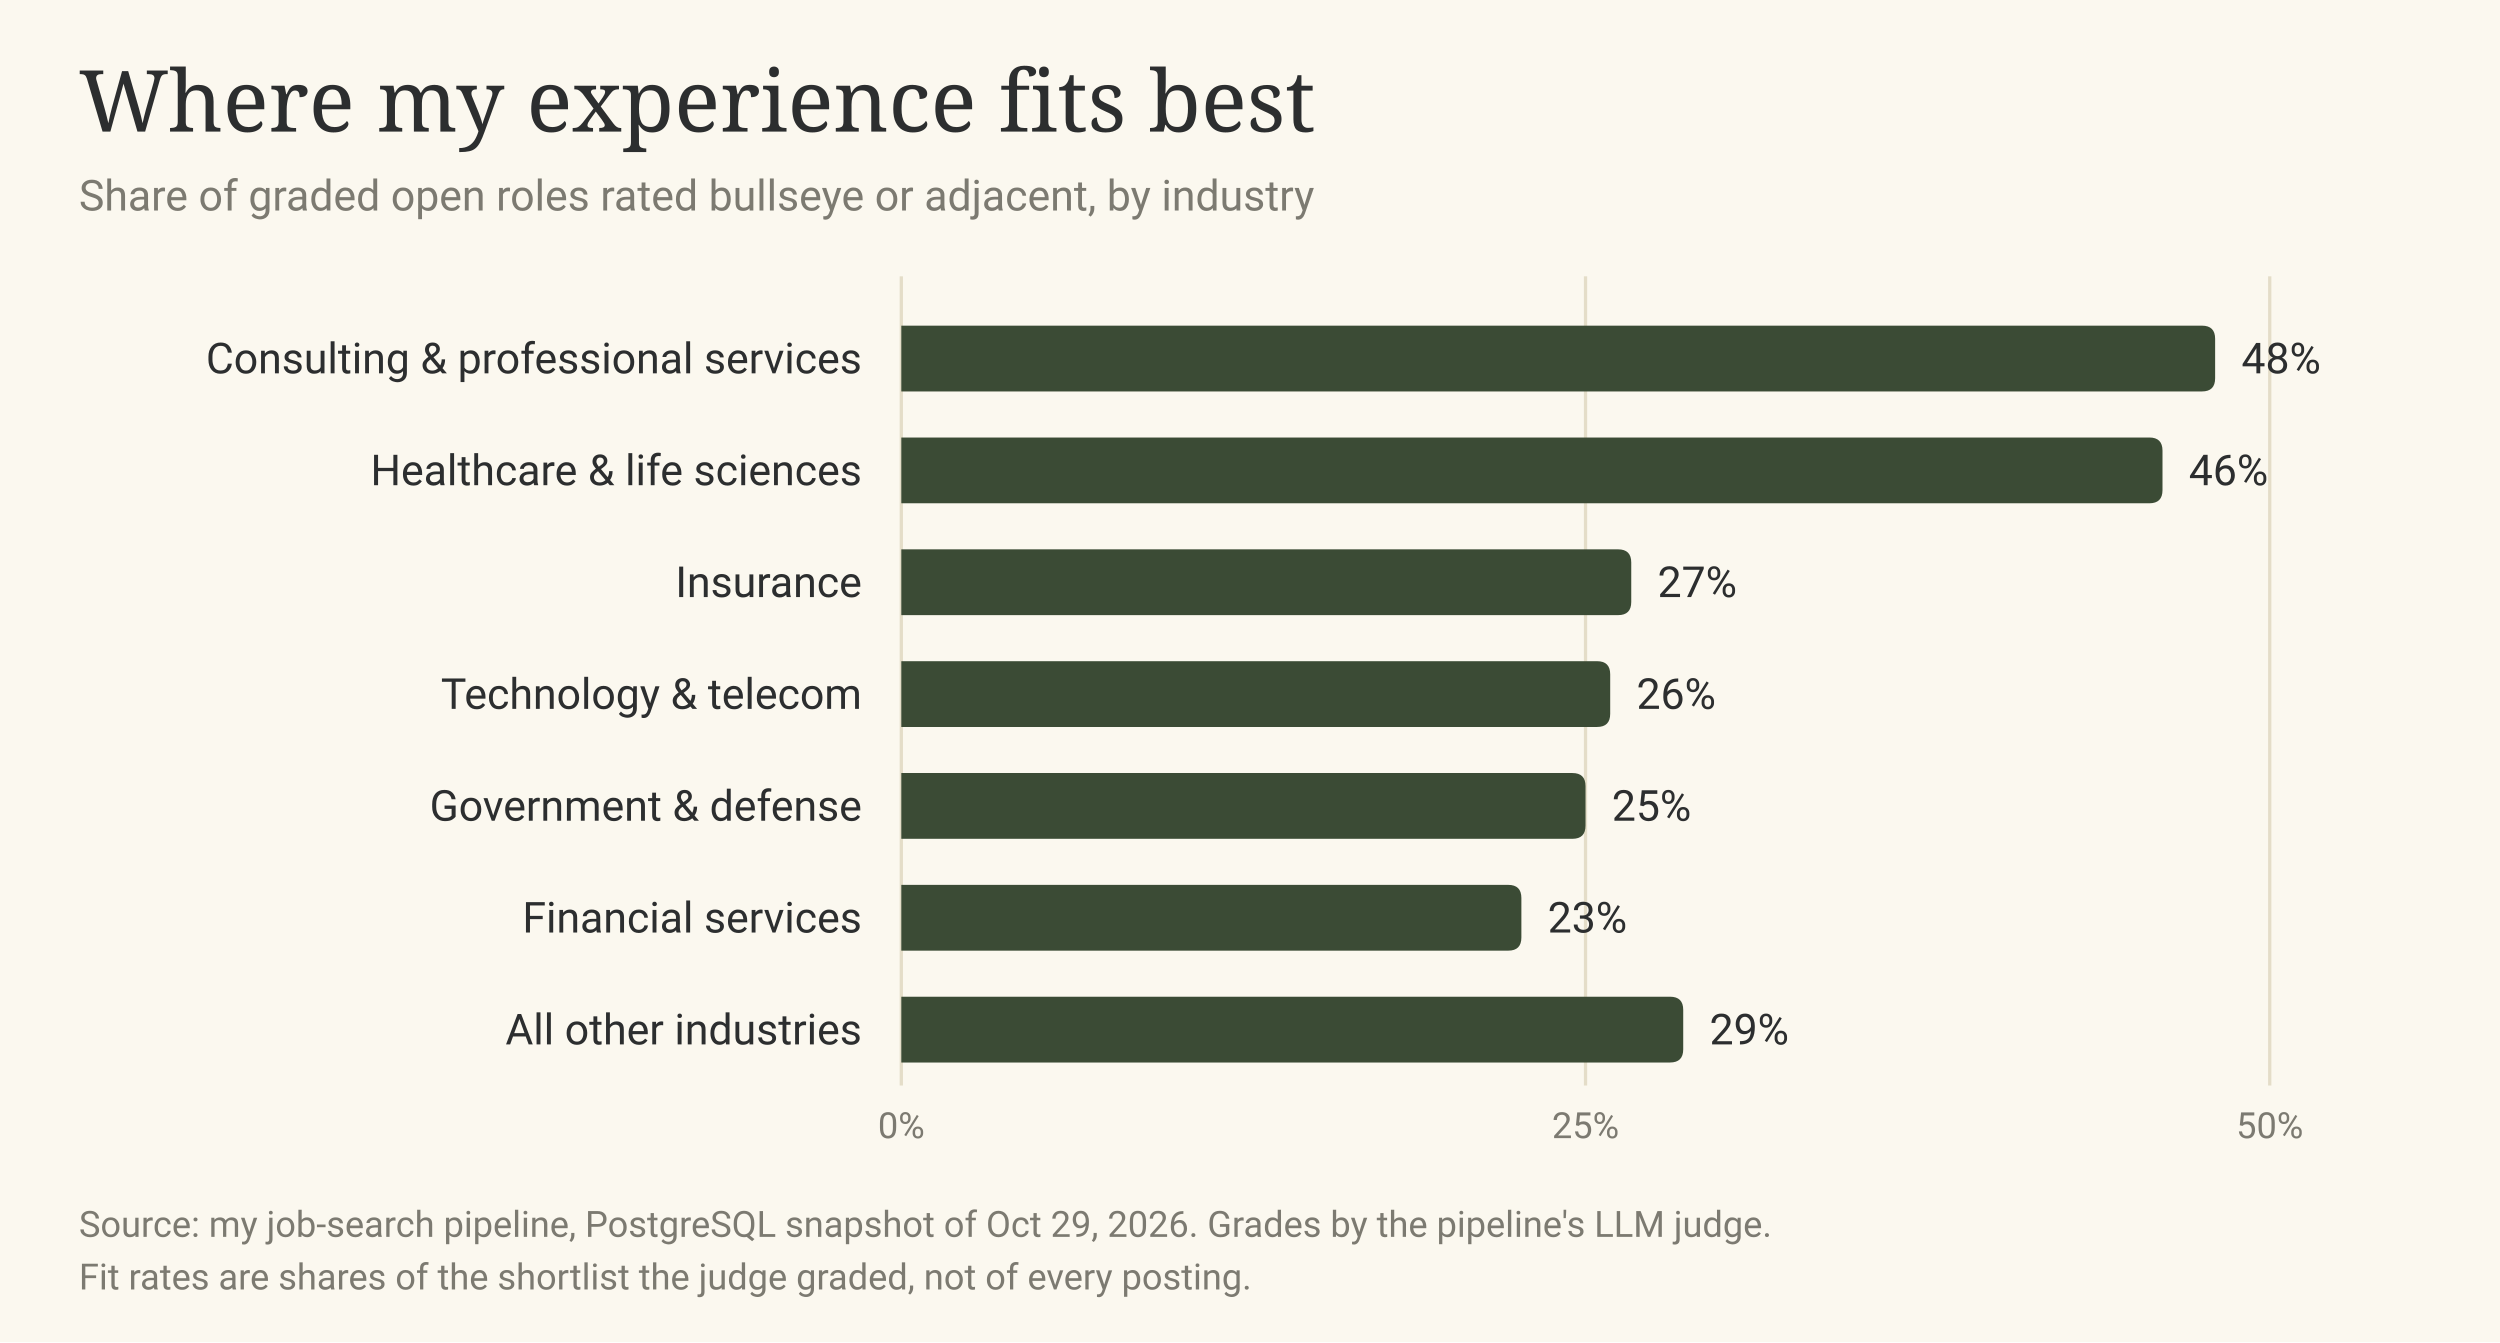
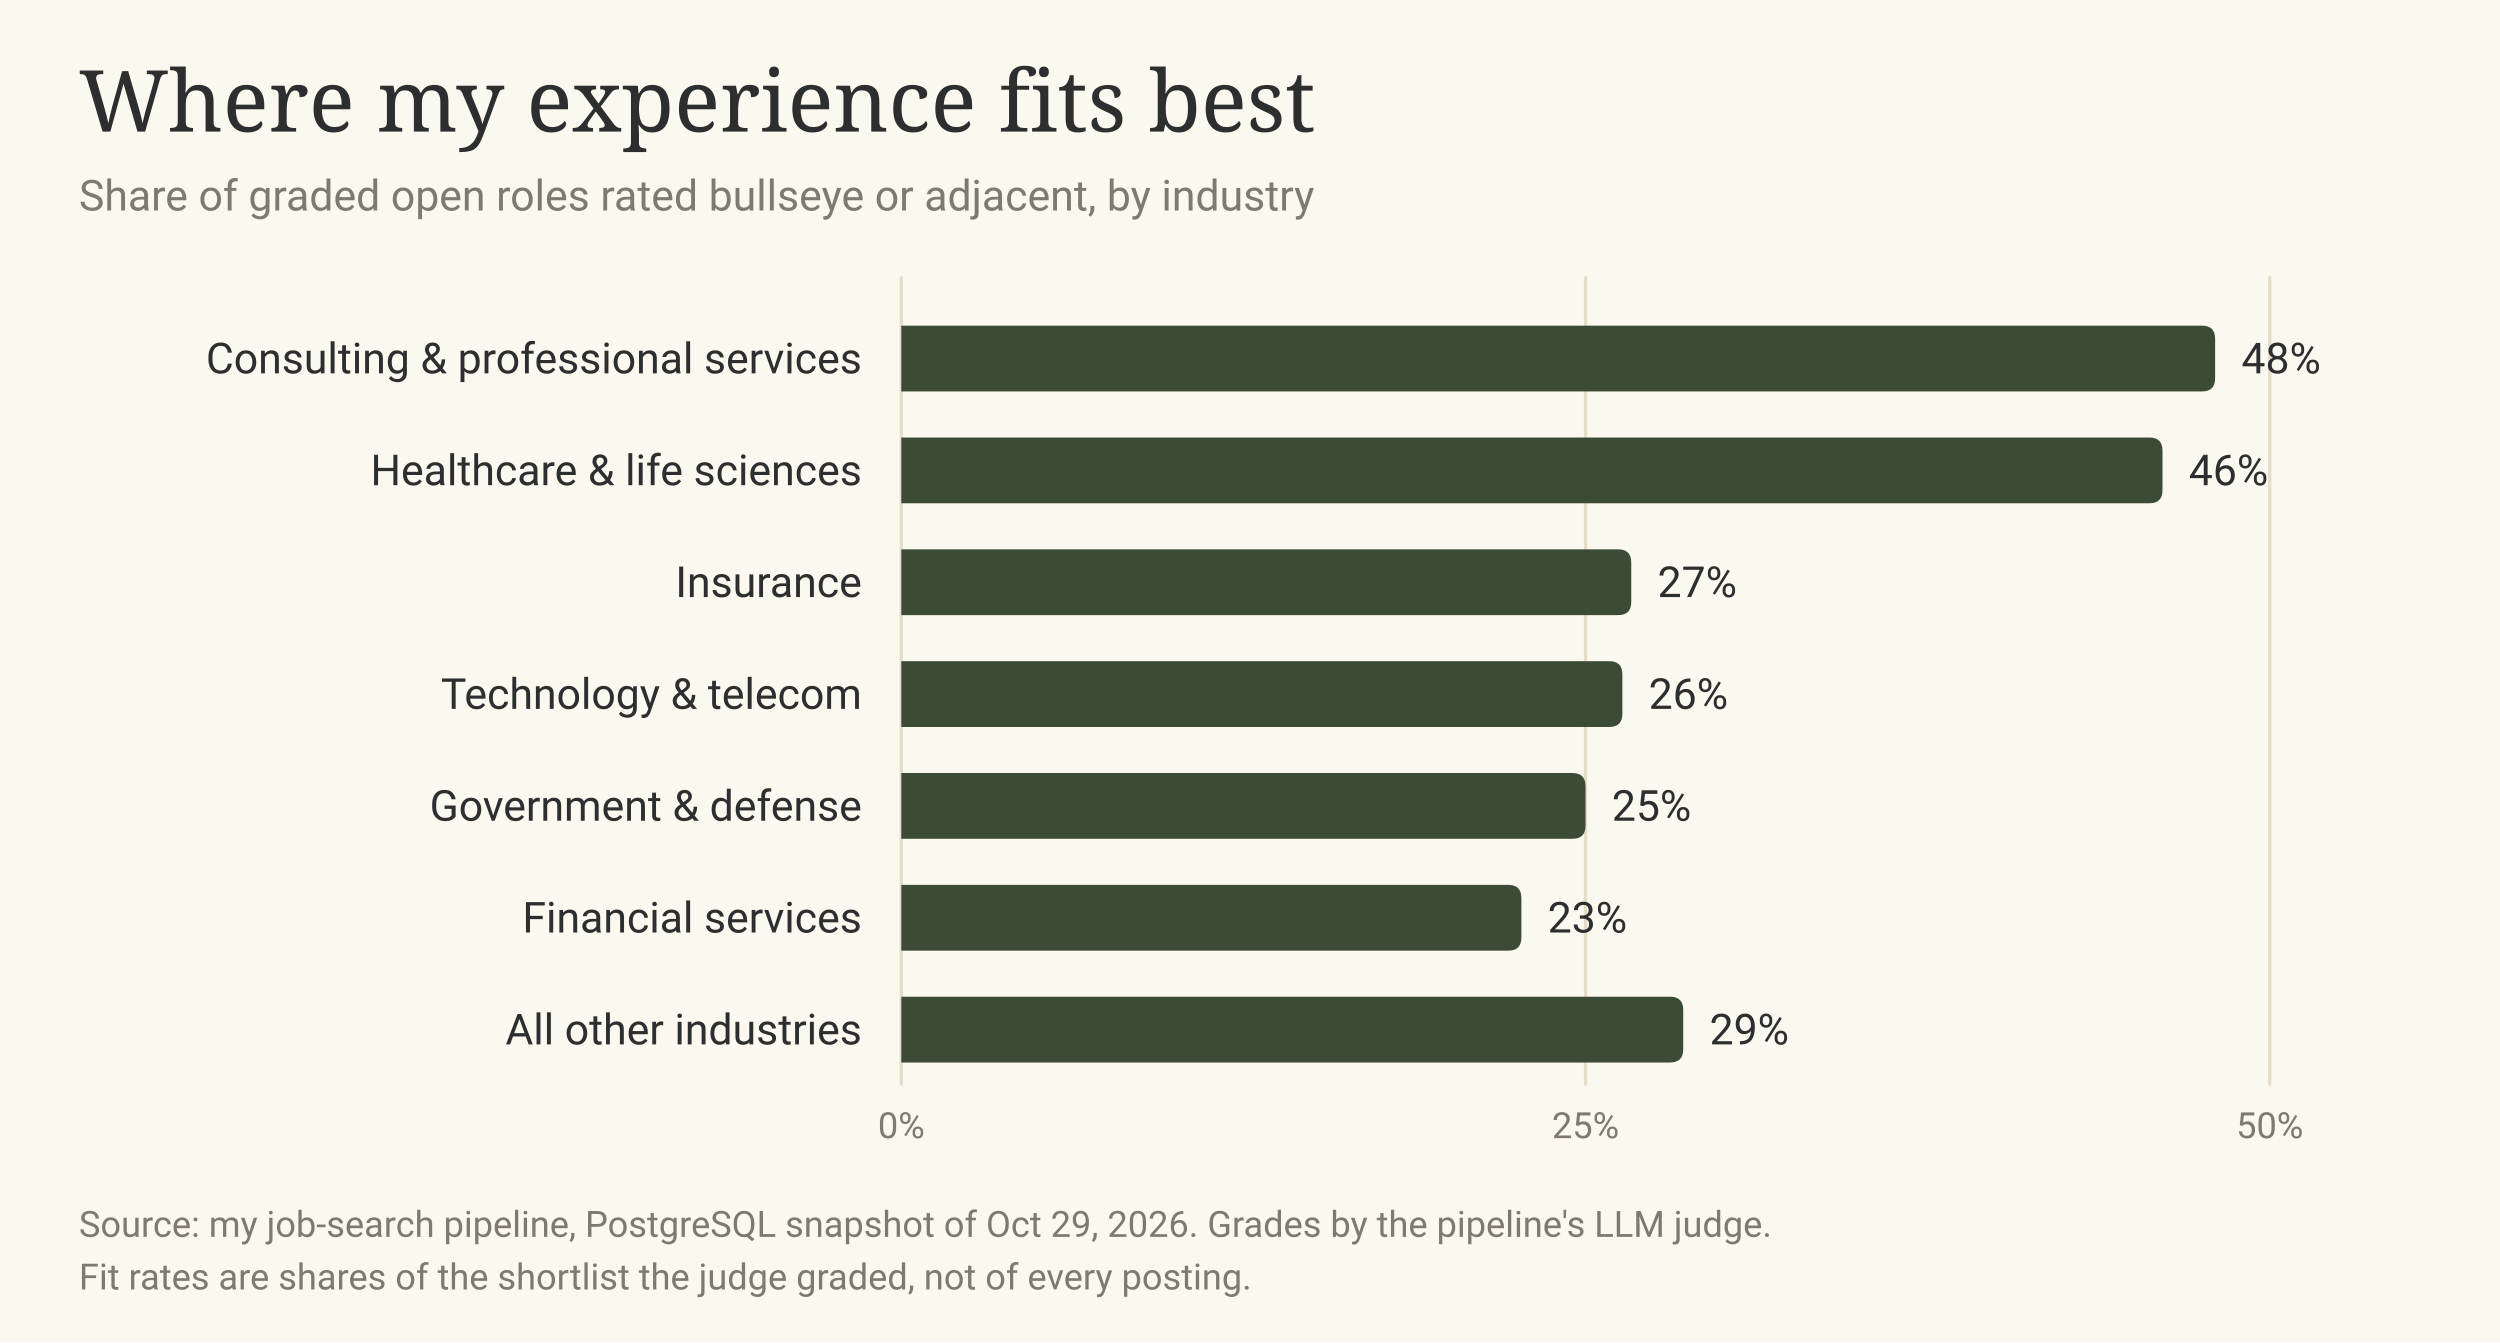
<svg xmlns="http://www.w3.org/2000/svg" viewBox="0 0 760 408" width="760" height="408" role="img" aria-labelledby="t d">
  <rect width="760" height="408" fill="#fbf8ef" />
  <text x="24" y="40" font-family="'Instrument Serif', 'Iowan Old Style', Georgia, serif" font-size="26" fill="#2c2e2f">Where my experience fits best</text>
  <text x="24" y="64" font-family="-apple-system, BlinkMacSystemFont, 'Segoe UI', Roboto, Inter, sans-serif" font-size="13" fill="#7c7a71">Share of graded open roles rated bullseye or adjacent, by industry</text>
  <line x1="274.0" y1="84" x2="274.0" y2="330" stroke="#e4ddc8" stroke-width="1" />
  <text x="274.0" y="346" text-anchor="middle" font-family="-apple-system, BlinkMacSystemFont, 'Segoe UI', Roboto, Inter, sans-serif" font-size="11" fill="#7c7a71">0%</text>
  <line x1="482.0" y1="84" x2="482.0" y2="330" stroke="#e4ddc8" stroke-width="1" />
  <text x="482.0" y="346" text-anchor="middle" font-family="-apple-system, BlinkMacSystemFont, 'Segoe UI', Roboto, Inter, sans-serif" font-size="11" fill="#7c7a71">25%</text>
  <line x1="690.0" y1="84" x2="690.0" y2="330" stroke="#e4ddc8" stroke-width="1" />
  <text x="690.0" y="346" text-anchor="middle" font-family="-apple-system, BlinkMacSystemFont, 'Segoe UI', Roboto, Inter, sans-serif" font-size="11" fill="#7c7a71">50%</text>
  <g>
    <text x="262" y="113.5" text-anchor="end" font-family="-apple-system, BlinkMacSystemFont, 'Segoe UI', Roboto, Inter, sans-serif" font-size="13" fill="#2c2e2f">Consulting &amp; professional services</text>
    <path d="M274.0,99.0H669.4Q673.4,99.0 673.4,103.0V115.0Q673.4,119.0 669.4,119.0H274.0Z" fill="#3b4b35" />
    <text x="681.4" y="113.5" font-family="-apple-system, BlinkMacSystemFont, 'Segoe UI', Roboto, Inter, sans-serif" font-size="13" fill="#2c2e2f">48%</text>
  </g>
  <g>
    <text x="262" y="147.5" text-anchor="end" font-family="-apple-system, BlinkMacSystemFont, 'Segoe UI', Roboto, Inter, sans-serif" font-size="13" fill="#2c2e2f">Healthcare &amp; life sciences</text>
    <path d="M274.0,133.0H653.4Q657.4,133.0 657.4,137.0V149.0Q657.4,153.0 653.4,153.0H274.0Z" fill="#3b4b35" />
    <text x="665.4" y="147.5" font-family="-apple-system, BlinkMacSystemFont, 'Segoe UI', Roboto, Inter, sans-serif" font-size="13" fill="#2c2e2f">46%</text>
  </g>
  <g>
    <text x="262" y="181.5" text-anchor="end" font-family="-apple-system, BlinkMacSystemFont, 'Segoe UI', Roboto, Inter, sans-serif" font-size="13" fill="#2c2e2f">Insurance</text>
    <path d="M274.0,167.0H491.9Q495.9,167.0 495.9,171.0V183.0Q495.9,187.0 491.9,187.0H274.0Z" fill="#3b4b35" />
    <text x="503.9" y="181.5" font-family="-apple-system, BlinkMacSystemFont, 'Segoe UI', Roboto, Inter, sans-serif" font-size="13" fill="#2c2e2f">27%</text>
  </g>
  <g>
    <text x="262" y="215.5" text-anchor="end" font-family="-apple-system, BlinkMacSystemFont, 'Segoe UI', Roboto, Inter, sans-serif" font-size="13" fill="#2c2e2f">Technology &amp; telecom</text>
-     <path d="M274.0,201.0H485.5Q489.5,201.0 489.5,205.0V217.0Q489.5,221.0 485.5,221.0H274.0Z" fill="#3b4b35" />
-     <text x="497.5" y="215.5" font-family="-apple-system, BlinkMacSystemFont, 'Segoe UI', Roboto, Inter, sans-serif" font-size="13" fill="#2c2e2f">26%</text>
+     <path d="M274.0,201.0H489.2Q493.2,201.0 493.2,205.0V217.0Q493.2,221.0 489.2,221.0H274.0Z" fill="#3b4b35" />
+     <text x="501.2" y="215.5" font-family="-apple-system, BlinkMacSystemFont, 'Segoe UI', Roboto, Inter, sans-serif" font-size="13" fill="#2c2e2f">26%</text>
  </g>
  <g>
    <text x="262" y="249.5" text-anchor="end" font-family="-apple-system, BlinkMacSystemFont, 'Segoe UI', Roboto, Inter, sans-serif" font-size="13" fill="#2c2e2f">Government &amp; defense</text>
    <path d="M274.0,235.0H478.0Q482.0,235.0 482.0,239.0V251.0Q482.0,255.0 478.0,255.0H274.0Z" fill="#3b4b35" />
    <text x="490.0" y="249.5" font-family="-apple-system, BlinkMacSystemFont, 'Segoe UI', Roboto, Inter, sans-serif" font-size="13" fill="#2c2e2f">25%</text>
  </g>
  <g>
    <text x="262" y="283.5" text-anchor="end" font-family="-apple-system, BlinkMacSystemFont, 'Segoe UI', Roboto, Inter, sans-serif" font-size="13" fill="#2c2e2f">Financial services</text>
    <path d="M274.0,269.0H458.5Q462.5,269.0 462.5,273.0V285.0Q462.5,289.0 458.5,289.0H274.0Z" fill="#3b4b35" />
    <text x="470.5" y="283.5" font-family="-apple-system, BlinkMacSystemFont, 'Segoe UI', Roboto, Inter, sans-serif" font-size="13" fill="#2c2e2f">23%</text>
  </g>
  <g>
    <text x="262" y="317.5" text-anchor="end" font-family="-apple-system, BlinkMacSystemFont, 'Segoe UI', Roboto, Inter, sans-serif" font-size="13" fill="#2c2e2f">All other industries</text>
    <path d="M274.0,303.0H507.7Q511.7,303.0 511.7,307.0V319.0Q511.7,323.0 507.7,323.0H274.0Z" fill="#3b4b35" />
    <text x="519.7" y="317.5" font-family="-apple-system, BlinkMacSystemFont, 'Segoe UI', Roboto, Inter, sans-serif" font-size="13" fill="#2c2e2f">29%</text>
  </g>
  <text x="24" y="376" font-family="-apple-system, BlinkMacSystemFont, 'Segoe UI', Roboto, Inter, sans-serif" font-size="11" fill="#7c7a71">Source: my job-search pipeline, PostgreSQL snapshot of Oct 29, 2026. Grades by the pipeline's LLM judge.</text>
  <text x="24" y="392" font-family="-apple-system, BlinkMacSystemFont, 'Segoe UI', Roboto, Inter, sans-serif" font-size="11" fill="#7c7a71">Fit rates are shares of the shortlist the judge graded, not of every posting.</text>
</svg>
